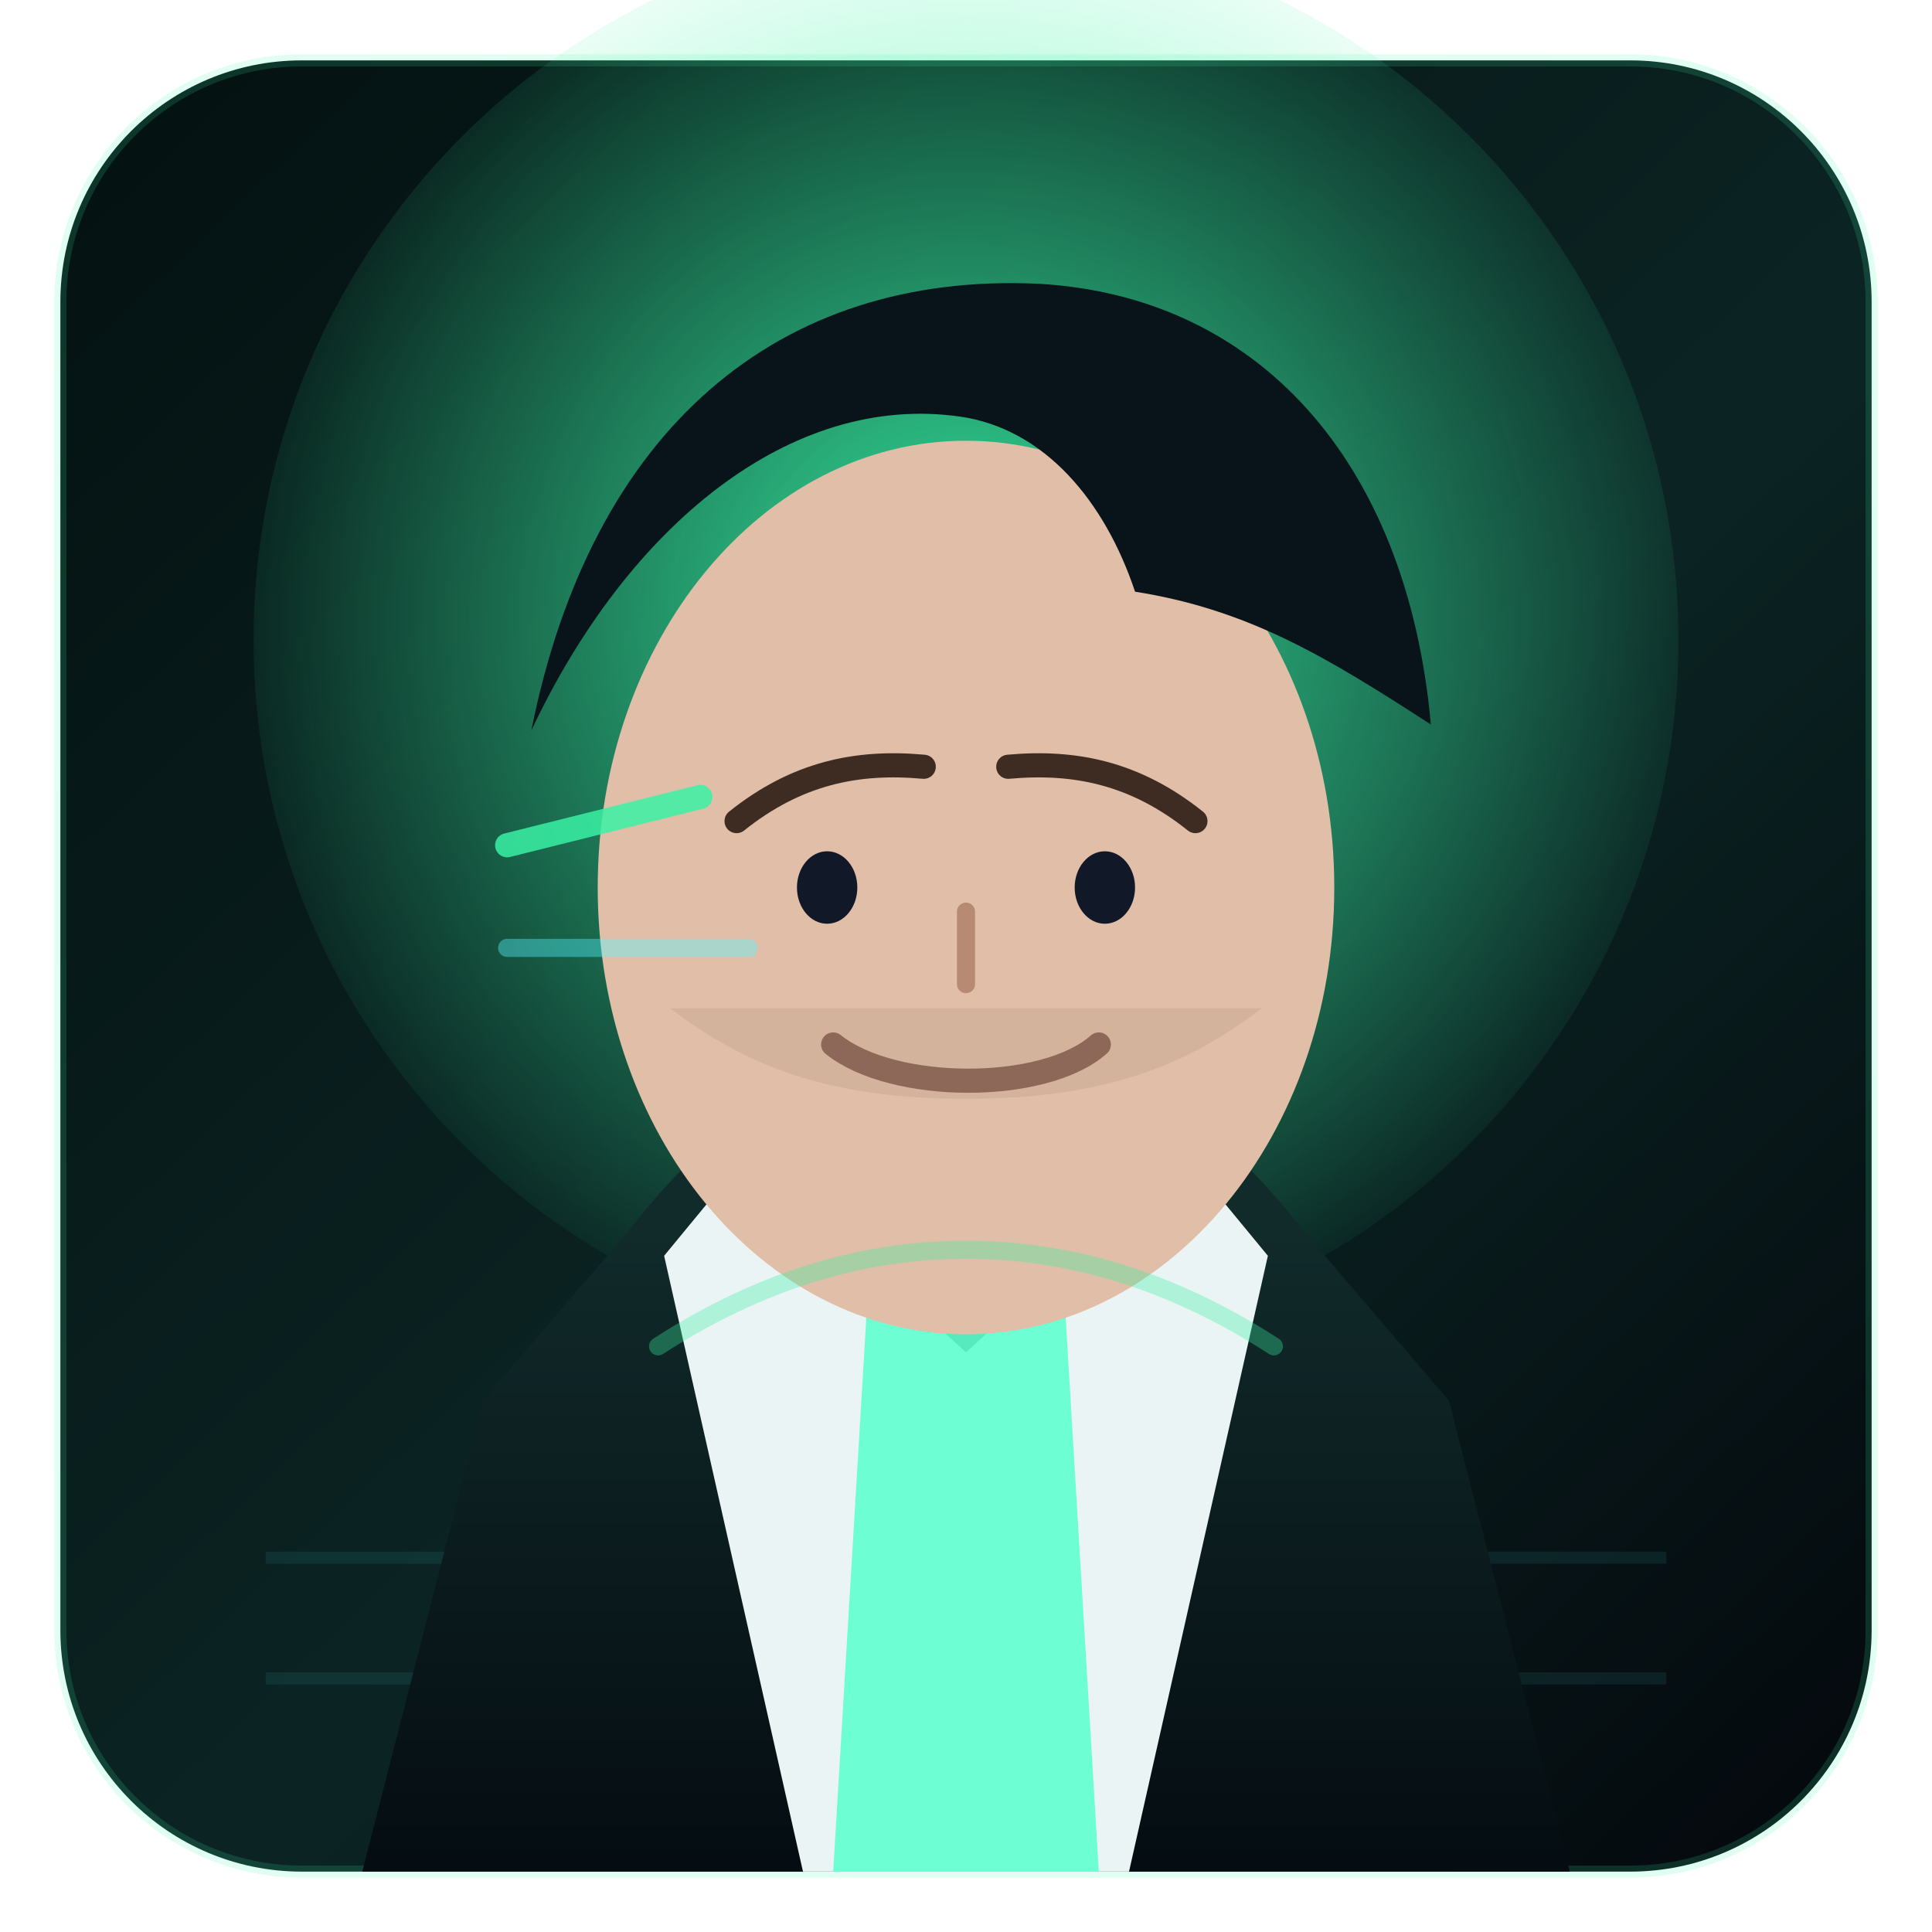
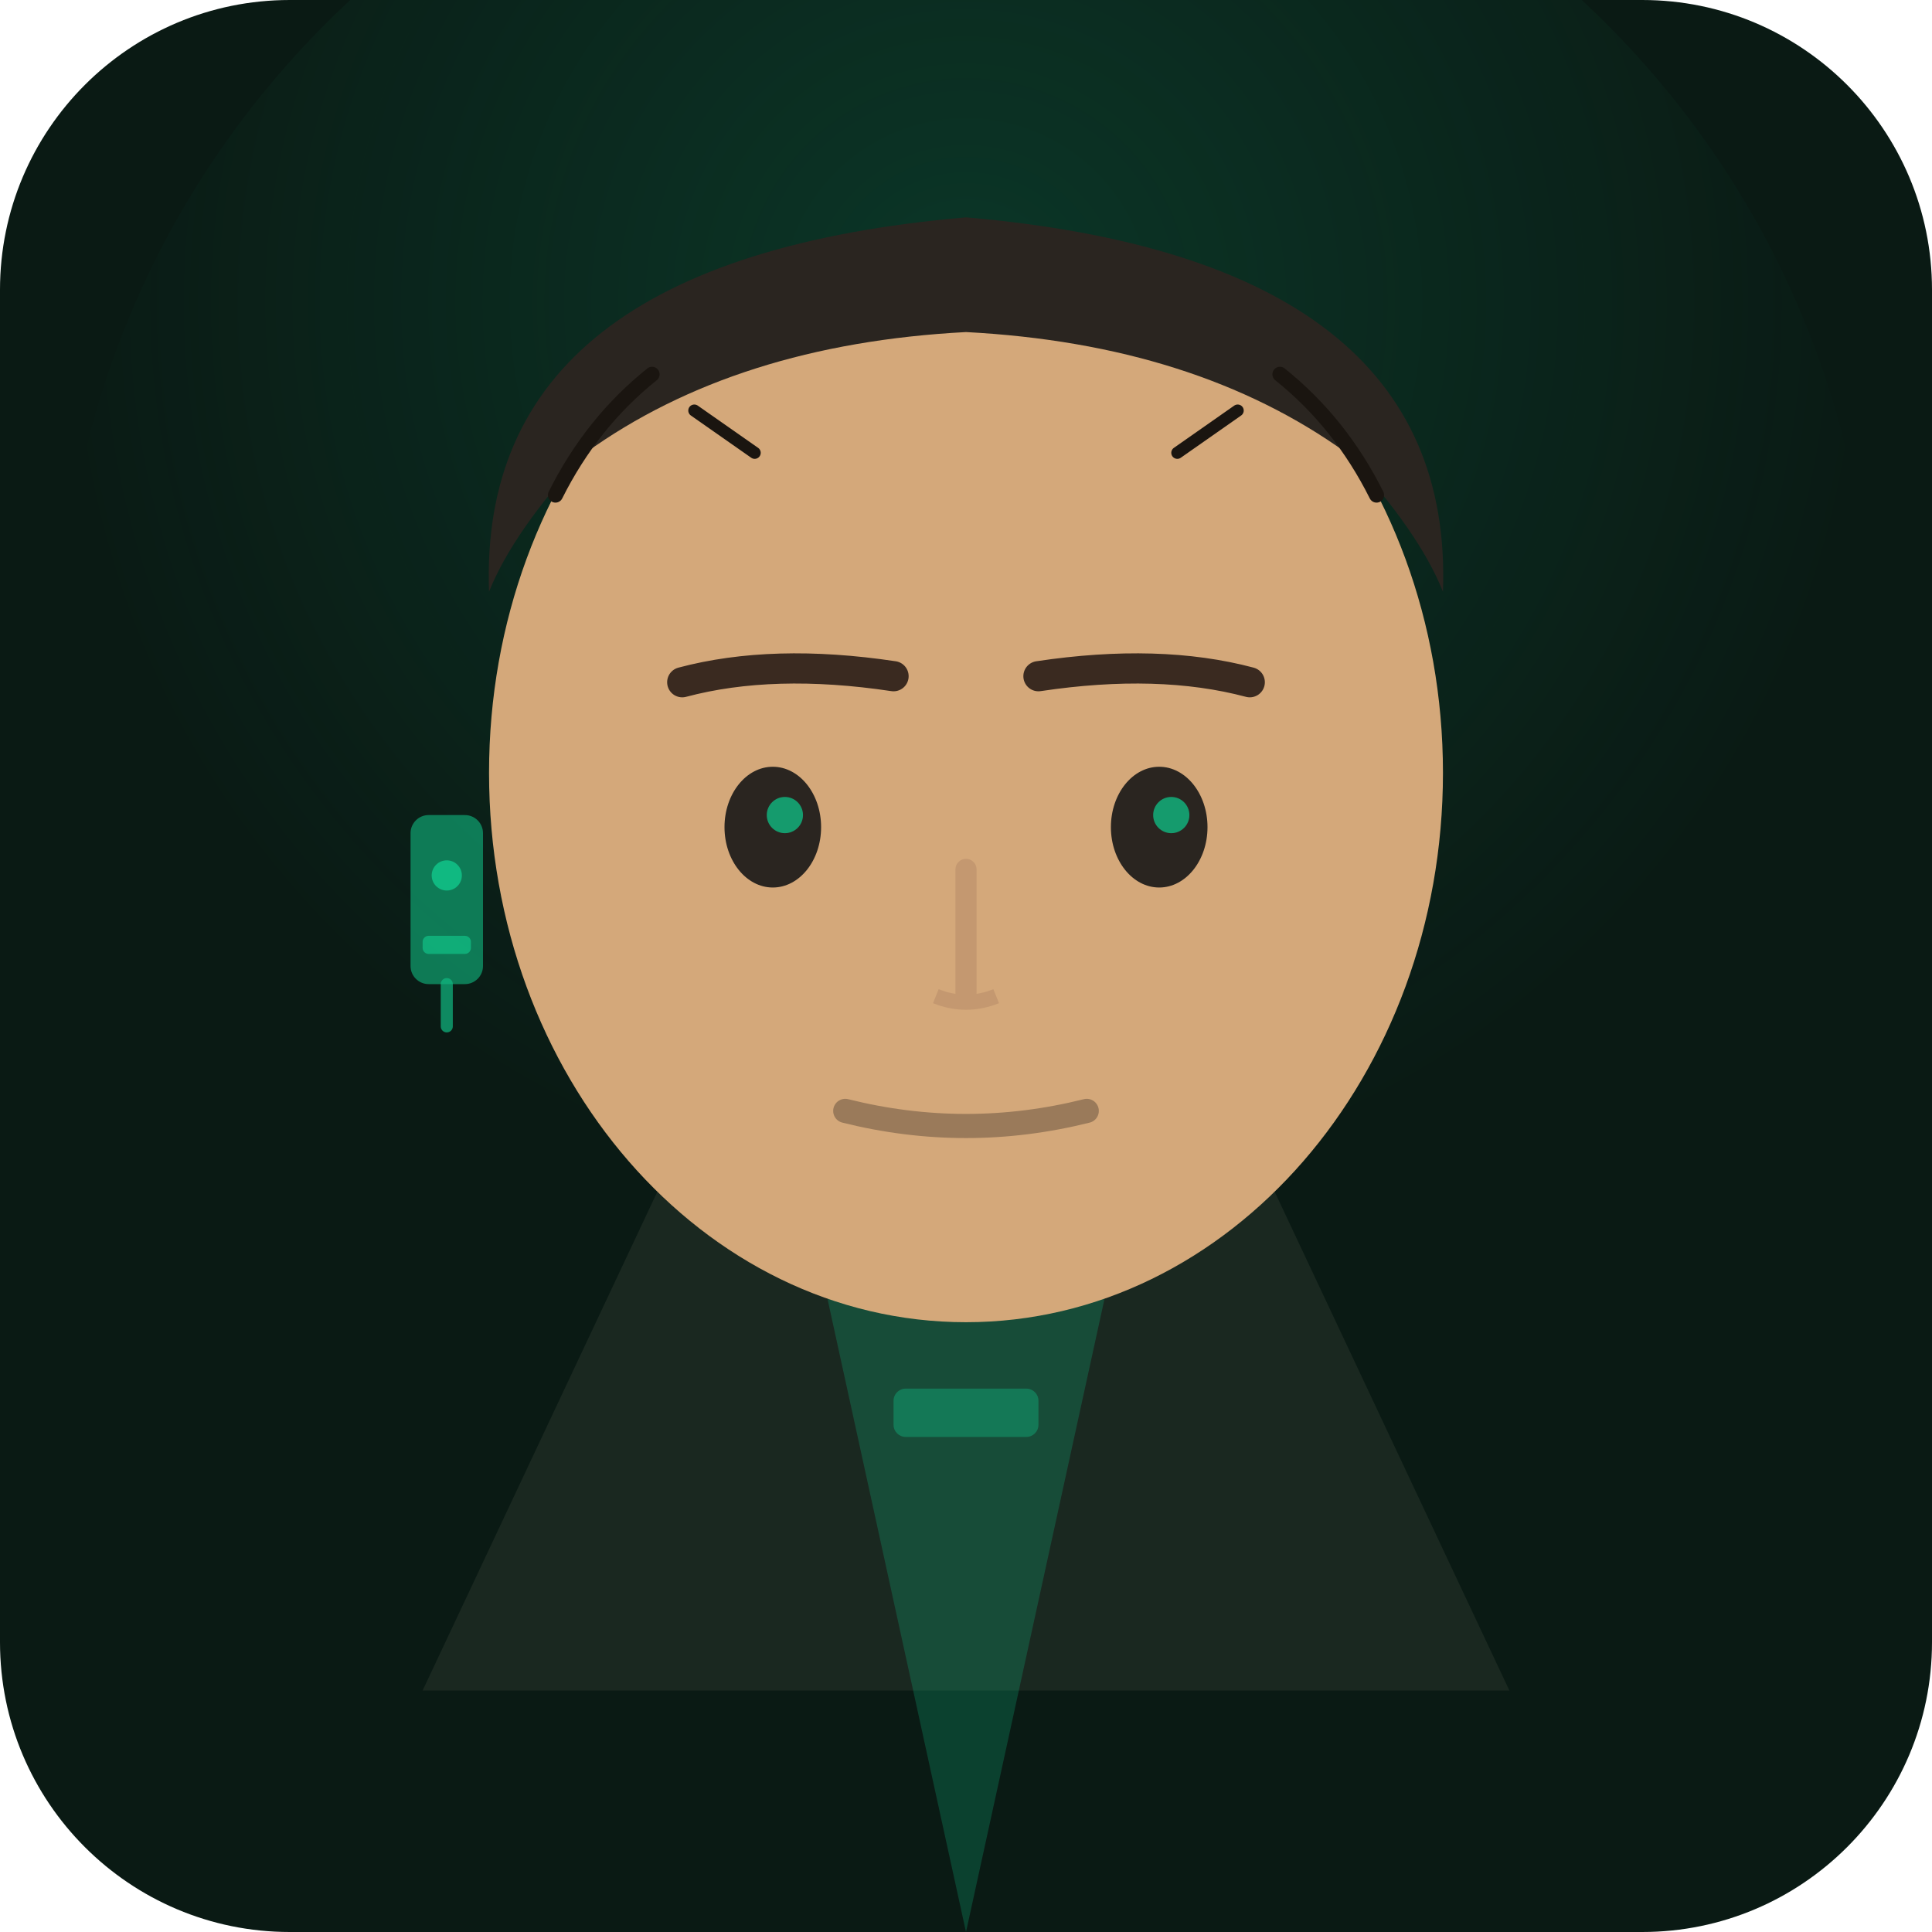
<svg xmlns="http://www.w3.org/2000/svg" width="320" height="320" viewBox="0 0 320 320" fill="none">
  <defs>
-     <linearGradient id="ly-bg" x1="18" y1="10" x2="302" y2="310" gradientUnits="userSpaceOnUse">
-       <stop stop-color="#041111" />
-       <stop offset="0.56" stop-color="#0b2423" />
-       <stop offset="1" stop-color="#04080d" />
+     <linearGradient id="ly-bg" x1="0" y1="0" x2="320" y2="320">
+       <stop stop-color="#0a1a14" />
+       <stop offset="1" stop-color="#1a3a2a" />
    </linearGradient>
-     <radialGradient id="ly-halo" cx="0" cy="0" r="1" gradientUnits="userSpaceOnUse" gradientTransform="translate(160 102) rotate(90) scale(130)">
-       <stop stop-color="#39f3a6" stop-opacity="0.92" />
-       <stop offset="1" stop-color="#39f3a6" stop-opacity="0" />
+     <radialGradient id="ly-glow" cx="0.5" cy="0.3">
+       <stop stop-color="#10b981" stop-opacity="0.18" />
+       <stop offset="1" stop-color="#10b981" stop-opacity="0" />
    </radialGradient>
-     <linearGradient id="ly-suit" x1="160" y1="204" x2="160" y2="308" gradientUnits="userSpaceOnUse">
-       <stop stop-color="#112a2a" />
-       <stop offset="1" stop-color="#050d12" />
-     </linearGradient>
  </defs>
-   <rect x="10" y="10" width="300" height="300" rx="40" fill="url(#ly-bg)" />
-   <rect x="10" y="10" width="300" height="300" rx="40" stroke="#39f3a6" stroke-opacity="0.16" stroke-width="2" />
-   <circle cx="160" cy="106" r="118" fill="url(#ly-halo)" />
-   <path d="M44 258H276" stroke="#57f8ff" stroke-opacity="0.08" stroke-width="2" />
-   <path d="M44 278H276" stroke="#57f8ff" stroke-opacity="0.08" stroke-width="2" />
-   <path d="M60 310L80 232L104 204C121 182 140 172 160 172C180 172 199 182 216 204L240 232L260 310H60Z" fill="url(#ly-suit)" />
-   <path d="M124 191L160 224L196 191L210 208L187 310H133L110 208L124 191Z" fill="#ebf4f5" />
-   <path d="M145 193L160 211L175 193L182 310H138L145 193Z" fill="#61ffd0" fill-opacity="0.9" />
-   <ellipse cx="160" cy="147" rx="61" ry="74" fill="#e1bea7" />
-   <path d="M111 167C124 177 138 182 160 182C182 182 196 177 209 167" fill="#000" fill-opacity="0.06" />
-   <path d="M88 121C98 71 129 45 172 47C208 49 233 76 237 120C220 109 207 101 188 98C183 83 173 71 159 69C131 65 104 87 88 121Z" fill="#081419" />
-   <path d="M122 136C132 128 142 126 153 127" stroke="#3e2c23" stroke-width="4" stroke-linecap="round" />
-   <path d="M167 127C178 126 188 128 198 136" stroke="#3e2c23" stroke-width="4" stroke-linecap="round" />
-   <ellipse cx="137" cy="147" rx="5" ry="6" fill="#111827" />
-   <ellipse cx="183" cy="147" rx="5" ry="6" fill="#111827" />
-   <path d="M160 151V163" stroke="#b78a73" stroke-width="3" stroke-linecap="round" />
-   <path d="M138 173C148 181 173 181 182 173" stroke="#8d6758" stroke-width="4" stroke-linecap="round" />
-   <path d="M109 223C126 212 143 207 160 207C177 207 194 212 211 223" stroke="#39f3a6" stroke-opacity="0.34" stroke-width="3" stroke-linecap="round" />
-   <path d="M84 140L116 132" stroke="#39f3a6" stroke-width="4" stroke-linecap="round" stroke-opacity="0.84" />
-   <path d="M84 157H124" stroke="#57f8ff" stroke-width="3" stroke-linecap="round" stroke-opacity="0.4" />
+   <rect width="320" height="320" rx="48" fill="url(#ly-bg)" />
+   <circle cx="160" cy="110" r="150" fill="url(#ly-glow)" />
+   <path d="M70 280 L110 195 L160 170 L210 195 L250 280 Z" fill="#1a2820" />
+   <path d="M132 192 L160 208 L188 192 L160 320 Z" fill="#10b981" opacity="0.25" />
+   <rect x="148" y="230" width="24" height="8" rx="2" fill="#10b981" opacity="0.4" />
+   <ellipse cx="160" cy="128" rx="79" ry="91" fill="#d4a87a" />
+   <path d="M81 98 Q79 43 160 36 Q241 43 239 98 Q235 88 223 75 Q198 57 160 55 Q122 57 97 75 Q85 88 81 98 Z" fill="#2a2520" />
+   <path d="M92 82 Q98 70 108 62" stroke="#1a1510" stroke-width="2.5" stroke-linecap="round" />
+   <path d="M228 82 Q222 70 212 62" stroke="#1a1510" stroke-width="2.5" stroke-linecap="round" />
+   <path d="M115 68 L125 75" stroke="#1a1510" stroke-width="2" stroke-linecap="round" />
+   <path d="M205 68 L195 75" stroke="#1a1510" stroke-width="2" stroke-linecap="round" />
+   <path d="M113 113 Q128 109 148 112" stroke="#3a2a20" stroke-width="5" stroke-linecap="round" />
+   <path d="M172 112 Q192 109 207 113" stroke="#3a2a20" stroke-width="5" stroke-linecap="round" />
+   <ellipse cx="128" cy="137" rx="8" ry="10" fill="#2a2520" />
+   <ellipse cx="192" cy="137" rx="8" ry="10" fill="#2a2520" />
+   <circle cx="130" cy="135" r="3" fill="#10b981" opacity="0.8" />
+   <circle cx="194" cy="135" r="3" fill="#10b981" opacity="0.8" />
+   <path d="M160 144 L160 165" stroke="#c49870" stroke-width="3.5" stroke-linecap="round" />
+   <path d="M155 165 Q160 167 165 165" stroke="#c49870" stroke-width="2.5" />
+   <path d="M140 184 Q160 189 180 184" stroke="#9a7a5a" stroke-width="4" stroke-linecap="round" />
+   <rect x="68" y="135" width="12" height="28" rx="3" fill="#10b981" opacity="0.6" />
+   <circle cx="74" cy="145" r="2.5" fill="#10b981" />
+   <rect x="70" y="155" width="8" height="3" rx="1" fill="#10b981" opacity="0.8" />
+   <path d="M74 163 L74 170" stroke="#10b981" stroke-width="2" stroke-linecap="round" opacity="0.7" />
</svg>
